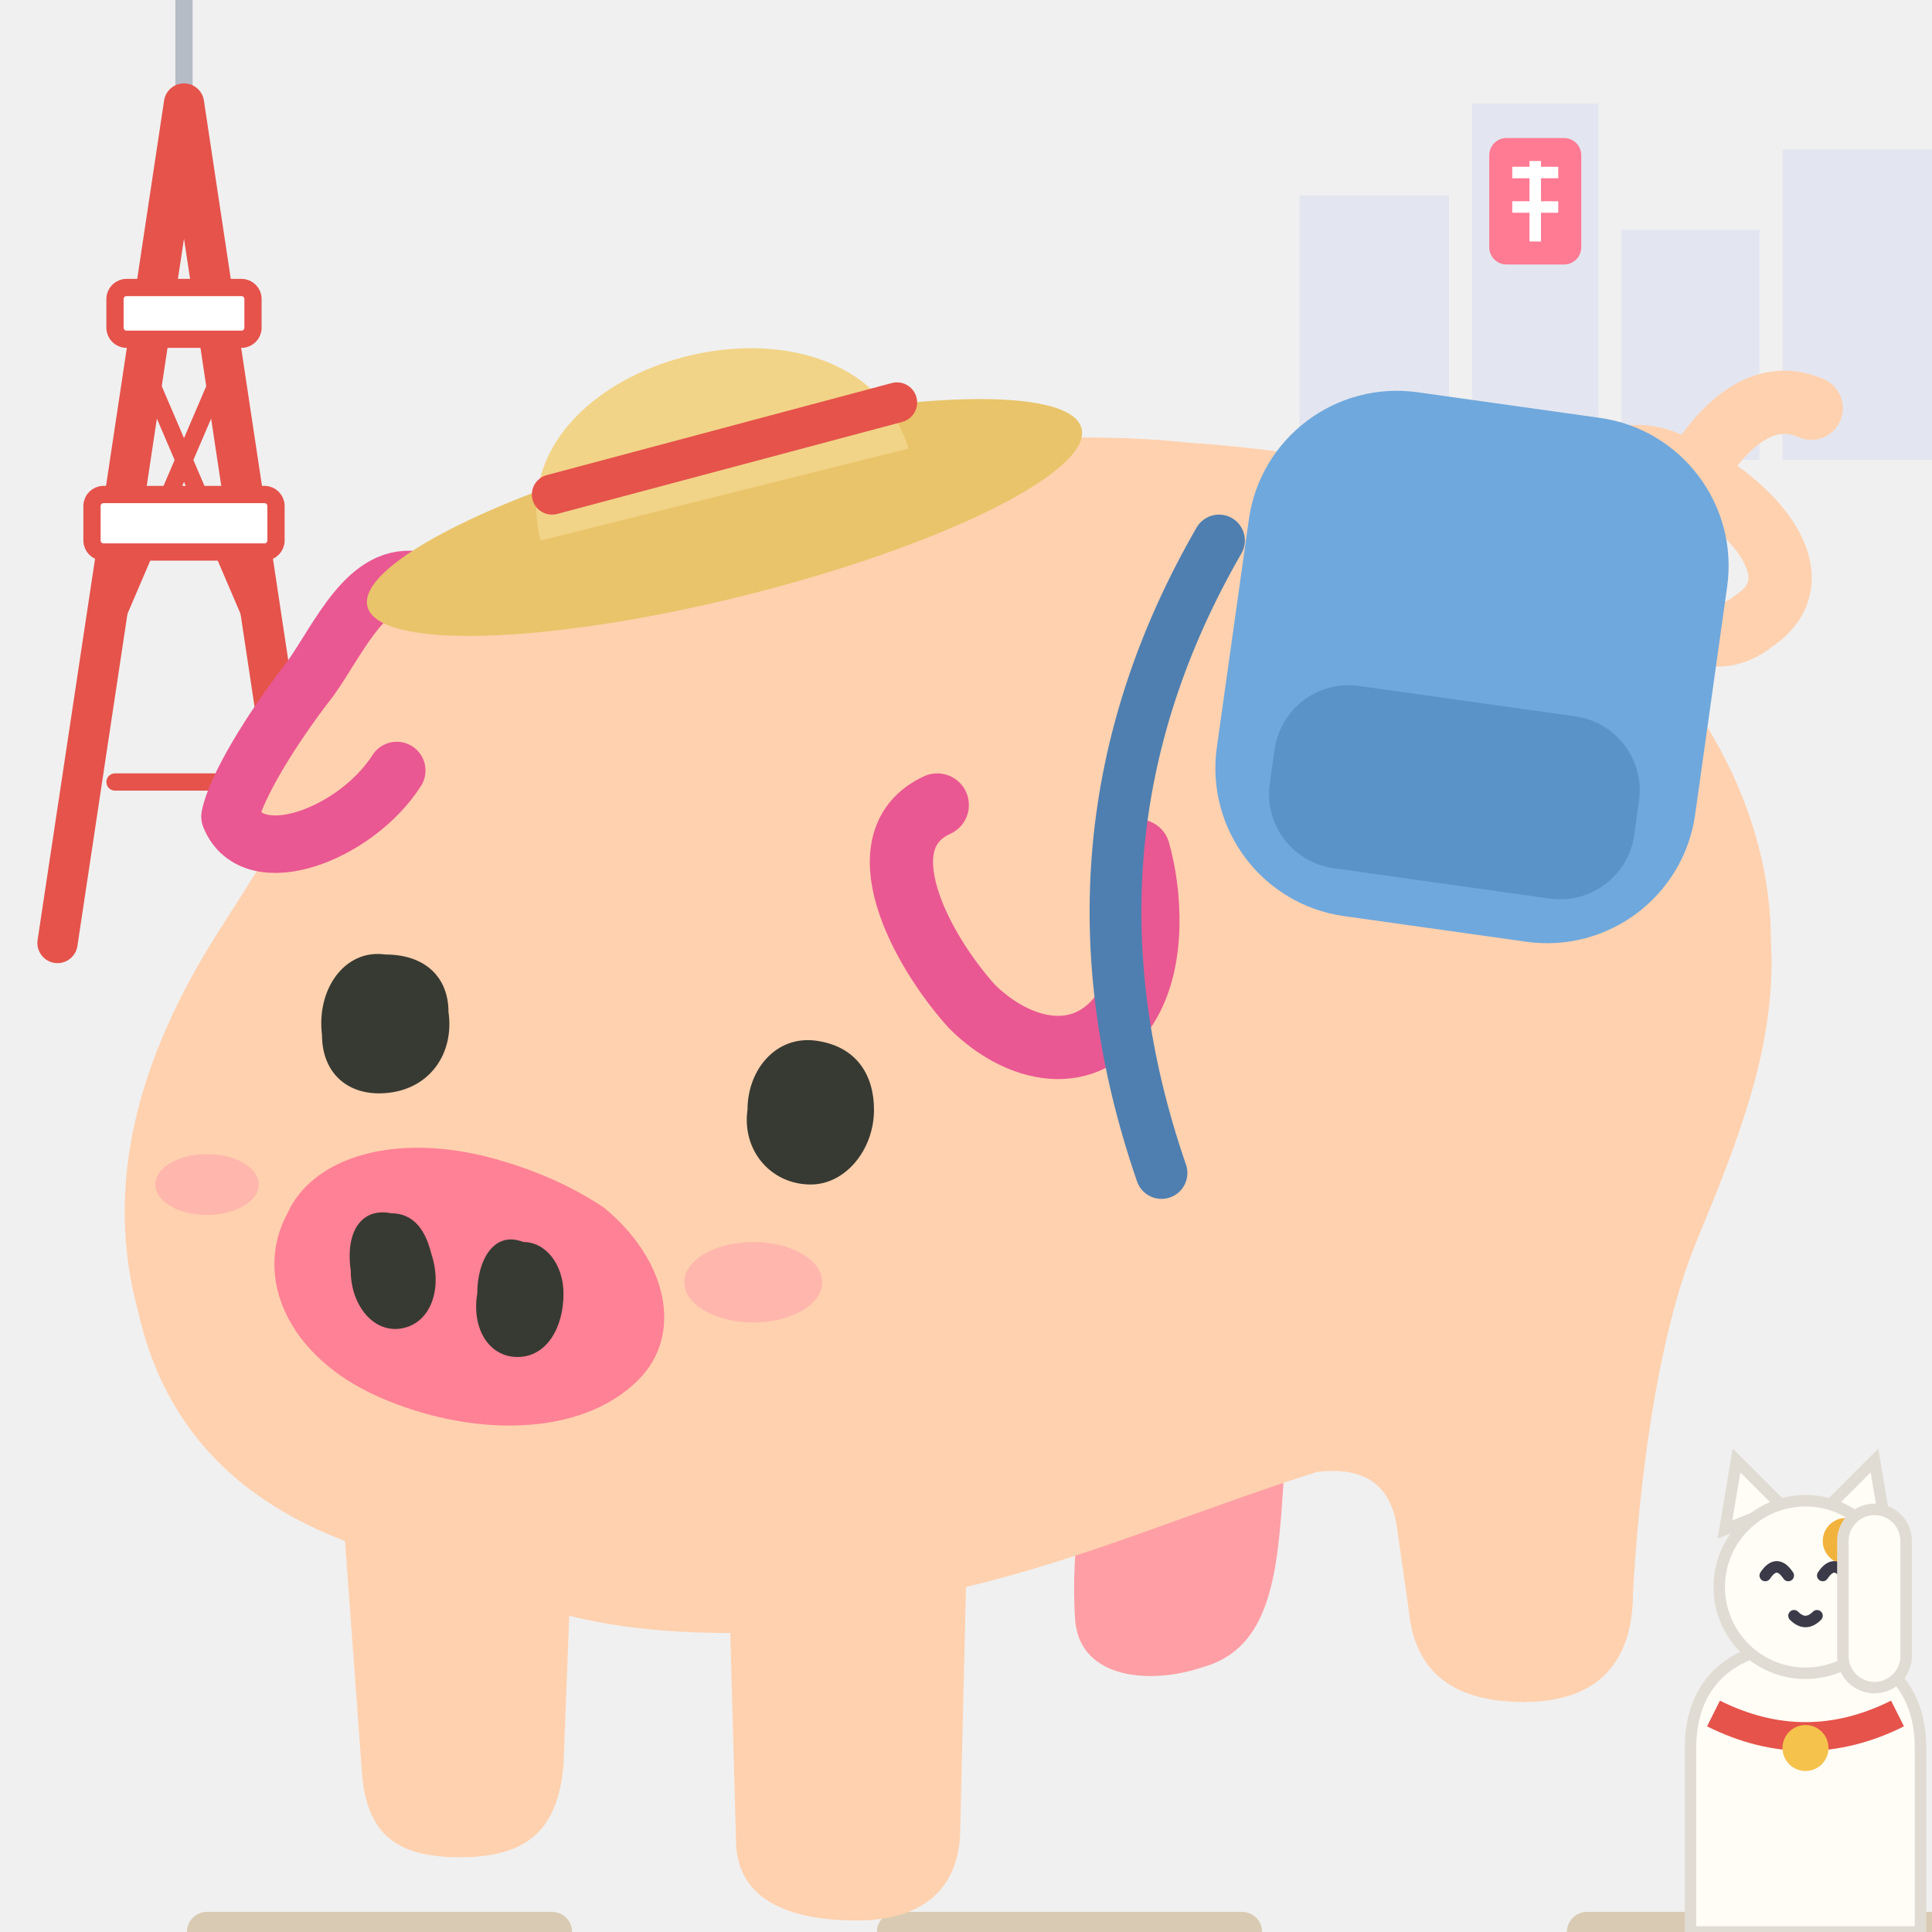
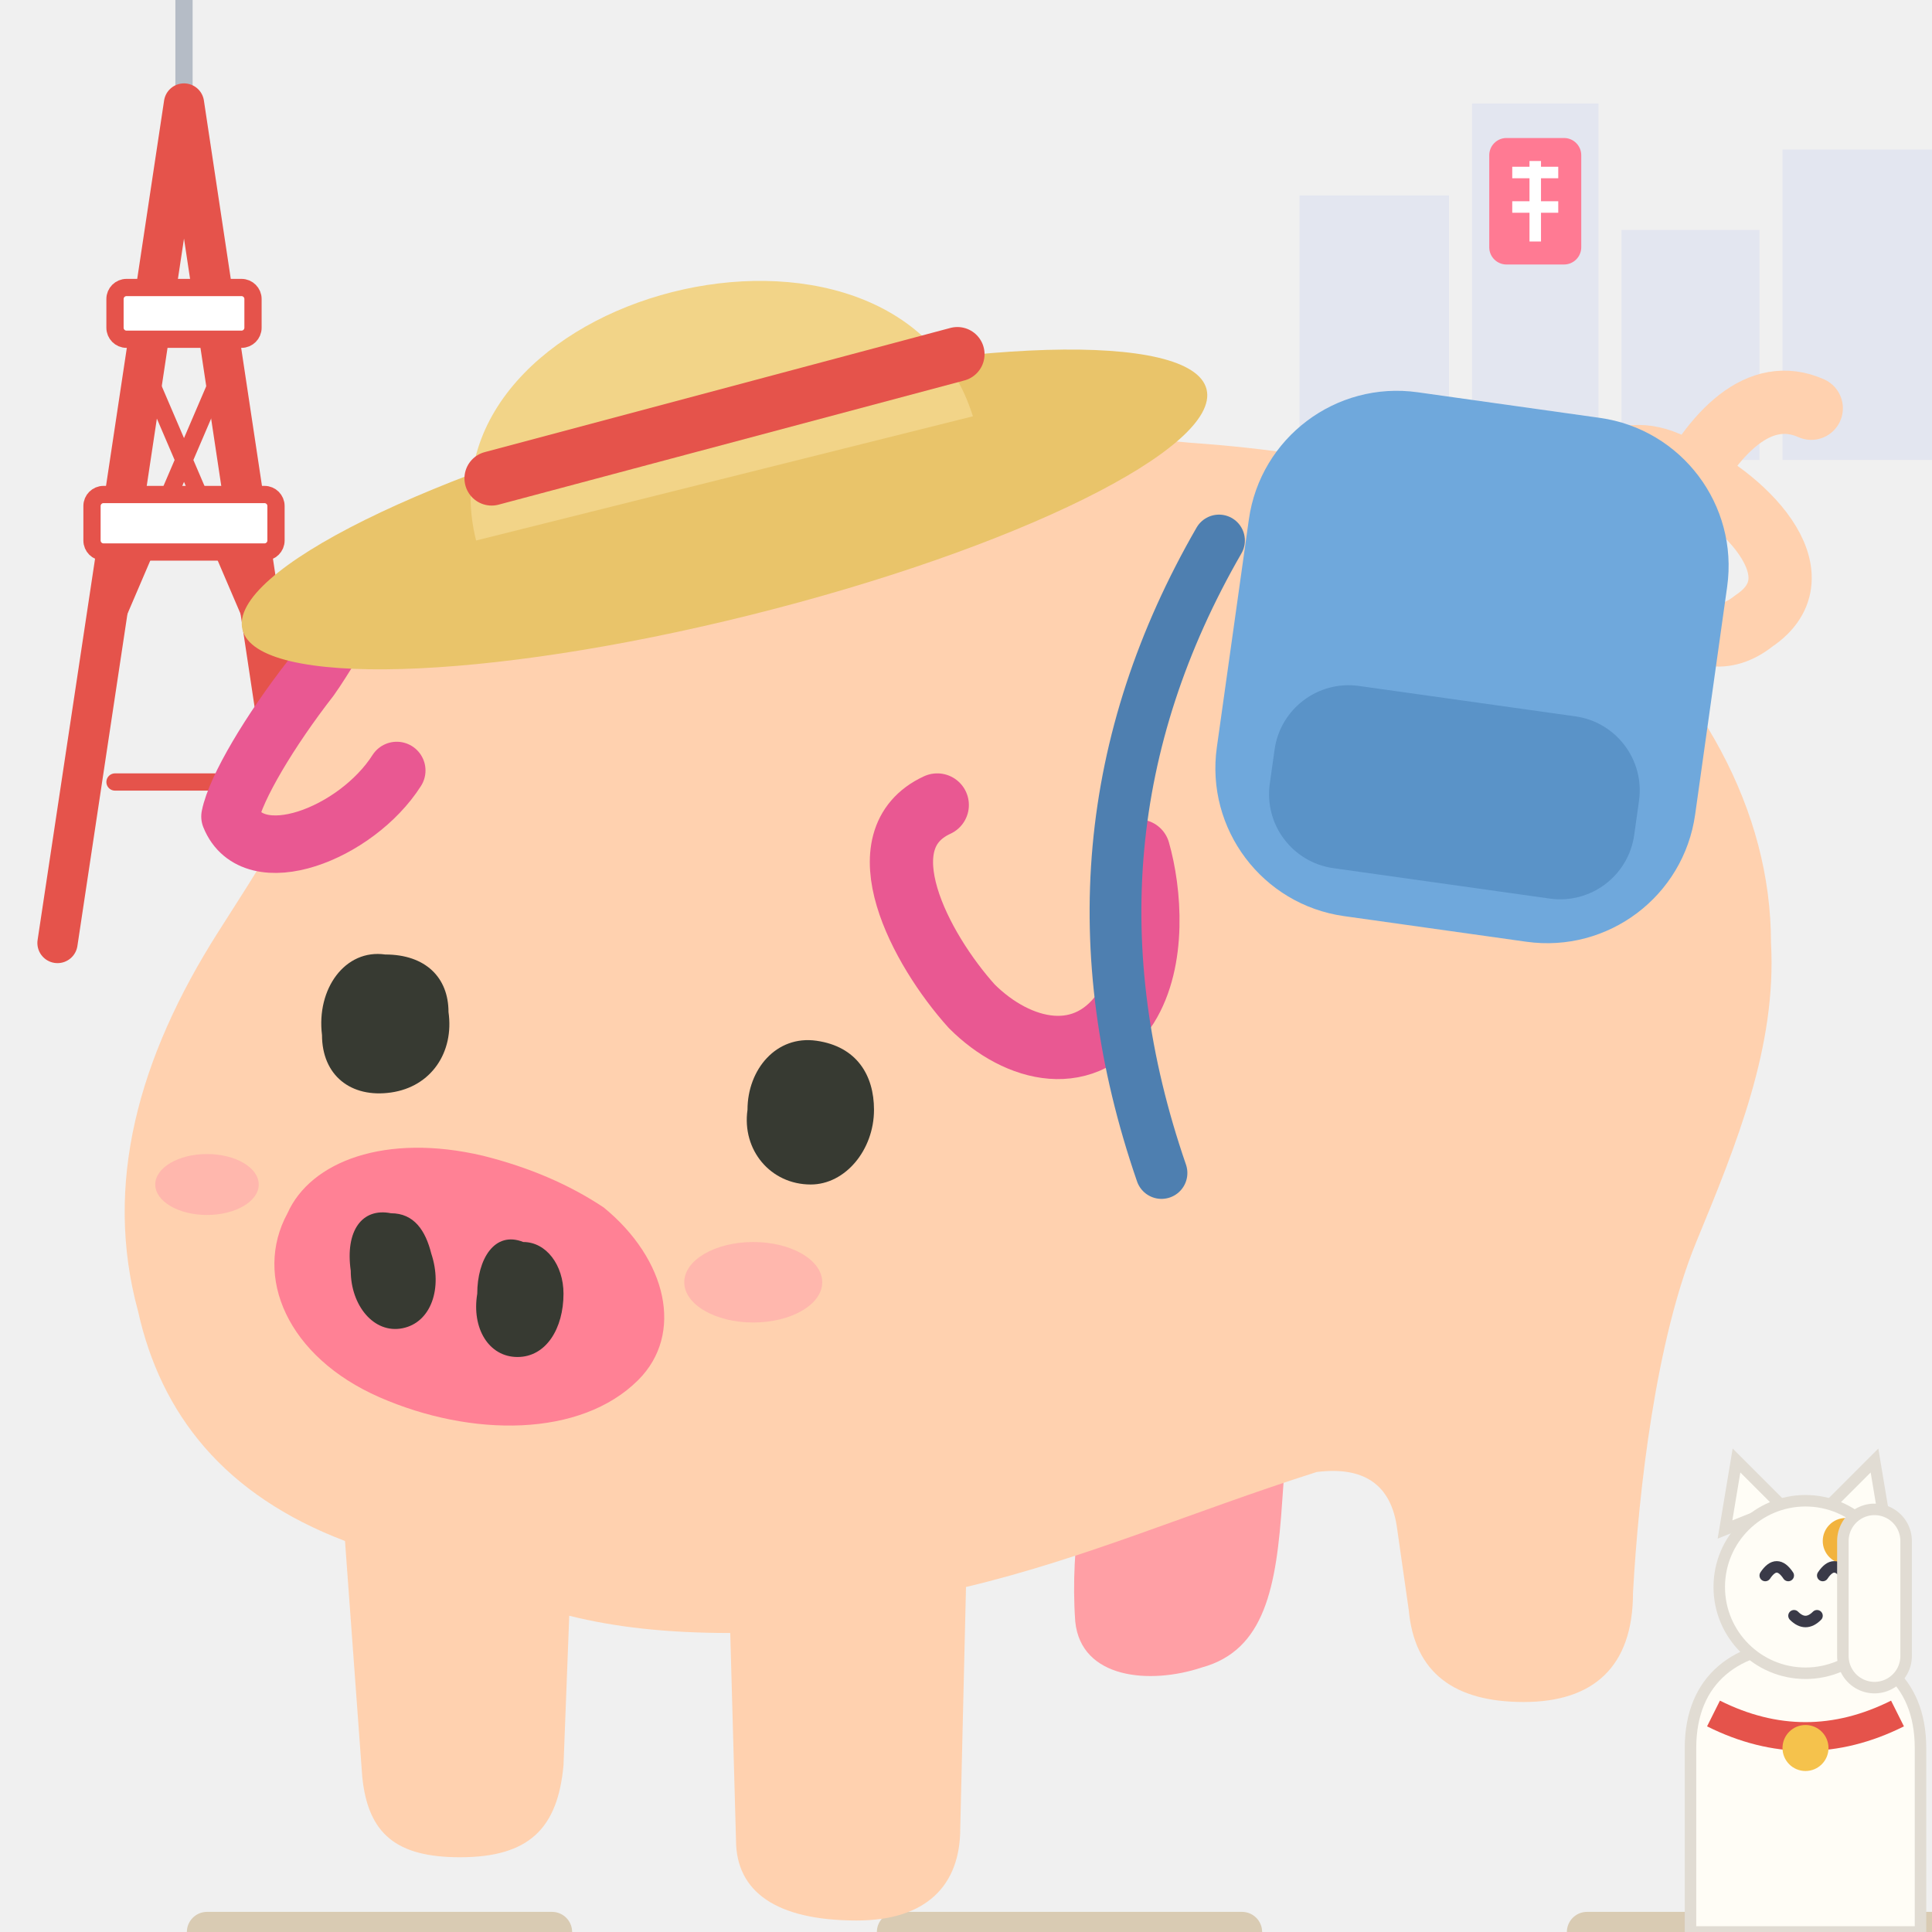
<svg xmlns="http://www.w3.org/2000/svg" viewBox="24 -36 336 336" width="128" height="128" role="img" aria-label="旅行 · 东京">
  <style>
    .eye{animation:blink 4.2s infinite;transform-box:fill-box;transform-origin:50% 50%}
    .tail{animation:wag 1.4s ease-in-out infinite;transform-origin:296px 64px}
    .ear2{animation:flick 5.2s ease-in-out infinite;transform-origin:205px 108px}
    @keyframes blink{0%,90%,100%{transform:scaleY(1)}93%{transform:scaleY(.1)}}
    @keyframes wag{50%{transform:rotate(14deg)}}
    @keyframes flick{0%,80%,100%{transform:rotate(0)}85%{transform:rotate(-12deg)}90%{transform:rotate(4deg)}}
    .walk{animation:walk .5s ease-in-out infinite;transform-origin:190px 298px}
    .road{animation:road 1.6s linear infinite}
    .tail{animation-duration:.5s}
    @keyframes walk{0%,100%{transform:translateY(0) rotate(0)}50%{transform:translateY(-8px) rotate(-1.5deg)}}
    @keyframes road{to{transform:translateX(120px)}}
    .paw{animation:beckon .7s ease-in-out infinite;transform-origin:350px 252px}
    .neon{animation:neon 1.2s steps(1) infinite}
    @keyframes beckon{0%,100%{transform:rotate(0)}50%{transform:rotate(-22deg)}}
    @keyframes neon{50%{opacity:.25}}
    @media (prefers-reduced-motion:reduce){*{animation:none!important}}
  </style>
  <g fill="#E3E6F0">
    <rect x="250" y="-2" width="26" height="46" />
    <rect x="280" y="-18" width="22" height="62" />
    <rect x="306" y="4" width="24" height="40" />
    <rect x="334" y="-10" width="26" height="54" />
  </g>
  <g class="neon">
    <rect x="283" y="-12" width="16" height="22" rx="3" fill="#FF7A93" />
    <path d="M287 -6h8M287 0h8M291 -8v14" fill="none" stroke="#FFFFFF" stroke-width="2" />
  </g>
  <g fill="none" stroke-linecap="round">
    <path d="M56 -36V-18" stroke="#B5BCC6" stroke-width="3" />
    <path d="M56 -18L34 128M56 -18L78 128" stroke="#E5534B" stroke-width="7" />
    <path d="M50 30L68 72M62 30L44 72M44 100H70" stroke="#E5534B" stroke-width="3" />
  </g>
  <rect x="44" y="14" width="24" height="9" rx="2" fill="#FFFFFF" stroke="#E5534B" stroke-width="3" />
  <rect x="40" y="50" width="32" height="10" rx="2" fill="#FFFFFF" stroke="#E5534B" stroke-width="3" />
  <g class="road">
    <path d="M-60 300H0M60 300H120M180 300H240M300 300H360M420 300H480" fill="none" stroke="#D9CBB3" stroke-width="7" stroke-linecap="round" />
  </g>
  <g class="walk">
    <g class="pig" stroke-linecap="round" stroke-linejoin="round">
      <path fill="#FF9FA5" d="M214 210C213 221 210 232 211 246C212 256 224 257 233 254C244 251 246 240 247 225L248 211Z" />
      <path class="tail" d="M294 62C298 47 305 40 315 45C327 50 341 64 329 72C319 80 309 67 316 51C322 39 330 31 339 35" fill="none" stroke="#FFD1AF" stroke-width="11" />
      <path fill="#FFD1AF" d="M110 70C155 46 192 37 231 41C259 43 279 48 298 64C320 83 332 105 332 128C333 146 326 163 319 180C312 197 309 223 308 241C308 254 301 260 289 260C277 260 270 255 269 244L267 230C266 222 261 219 253 220C231 227 213 235 192 240L191 282C191 292 185 298 173 298C159 298 152 293 152 284L151 248C140 248 131 247 123 245L122 271C121 282 116 287 104 287C93 287 88 283 87 273L84 232C63 224 52 210 48 192C42 170 48 148 62 126C69 115 75 106 80 94C87 79 96 68 110 70Z" />
      <path fill="#FFD1AF" d="M63 107C64 97 75 81 84 68C90 58 102 58 108 66L115 87L90 113Z" />
      <path class="ear1" d="M97 65C88 63 83 75 78 82C71 91 65 101 64 106C68 116 86 109 93 98" fill="none" stroke="#E95892" stroke-width="10" />
      <path class="ear2" d="M187 104C174 110 184 129 193 139C201 147 213 150 220 139C225 131 224 119 222 112" fill="none" stroke="#E95892" stroke-width="11" />
      <path class="eye" fill="#373A32" d="M91 130C84 129 79 136 80 144C80 151 85 155 92 154C99 153 103 147 102 140C102 134 98 130 91 130Z" />
      <path class="eye" fill="#373A32" d="M166 145C159 144 154 150 154 157C153 164 158 170 165 170C171 170 176 164 176 157C176 151 173 146 166 145Z" />
      <g class="snout">
        <path fill="#FF8195" d="M108 165C91 161 78 166 74 175C68 186 74 200 90 207C106 214 125 214 135 204C143 196 140 183 129 174C123 170 116 167 108 165Z" />
        <path fill="#373A32" d="M92 175C87 174 84 178 85 185C85 191 89 196 94 195C99 194 101 188 99 182C98 178 96 175 92 175Z" />
        <path fill="#373A32" d="M115 180C110 178 107 183 107 189C106 195 109 200 114 200C119 200 122 195 122 189C122 184 119 180 115 180Z" />
      </g>
      <ellipse class="blush" cx="155" cy="187" rx="12" ry="7" fill="#FFAFAC" opacity=".75" />
      <ellipse class="blush" cx="60" cy="170" rx="9" ry="5.3" fill="#FFAFAC" opacity=".75" />
      <g class="wear" data-occupies="head" />
      <path d="M236 58Q206 110 226 168" fill="none" stroke="#4E7FB0" stroke-width="9" />
      <rect x="238" y="34" width="84" height="92" rx="26" fill="#6FA8DC" transform="rotate(8 280 80)" />
      <rect x="248" y="86" width="64" height="32" rx="13" fill="#5A93C8" transform="rotate(8 280 80)" />
-       <ellipse cx="150" cy="54" rx="64" ry="14" fill="#E9C46A" transform="rotate(-14 150 54)" />
-       <path d="M118 58C110 26 172 10 182 42Z" fill="#F2D488" />
-       <path d="M120 50L180 34" fill="none" stroke="#E5534B" stroke-width="7" />
+       <g transform="translate(150 58) scale(1.35) translate(-150 -58)">
+         <ellipse cx="150" cy="54" rx="64" ry="14" fill="#E9C46A" transform="rotate(-14 150 54)" />
+         <path d="M118 58C110 26 172 10 182 42Z" fill="#F2D488" />
+         <path d="M120 50L180 34" fill="none" stroke="#E5534B" stroke-width="7" />
+       </g>
    </g>
  </g>
  <path d="M318 300V268C318 256 326 250 338 250S358 256 358 268V300Z" fill="#FFFDF6" stroke="#E1DCD3" stroke-width="2" />
  <path d="M322 262Q338 270 354 262" fill="none" stroke="#E5534B" stroke-width="5" />
  <circle cx="338" cy="268" r="4" fill="#F5C24C" />
  <path d="M324 230L326 218L334 226ZM352 230L350 218L342 226Z" fill="#FFFDF6" stroke="#E1DCD3" stroke-width="2" />
  <circle cx="338" cy="240" r="15" fill="#FFFDF6" stroke="#E1DCD3" stroke-width="2" />
  <circle cx="345" cy="232" r="4" fill="#F2B33D" />
  <path d="M331 238q2-3 4 0M341 238q2-3 4 0M336 245q2 2 4 0" fill="none" stroke="#3A3A48" stroke-width="2" stroke-linecap="round" />
  <g class="paw">
    <path d="M350 252V232" fill="none" stroke="#E1DCD3" stroke-width="13" stroke-linecap="round" />
    <path d="M350 252V232" fill="none" stroke="#FFFDF6" stroke-width="9" stroke-linecap="round" />
  </g>
</svg>
